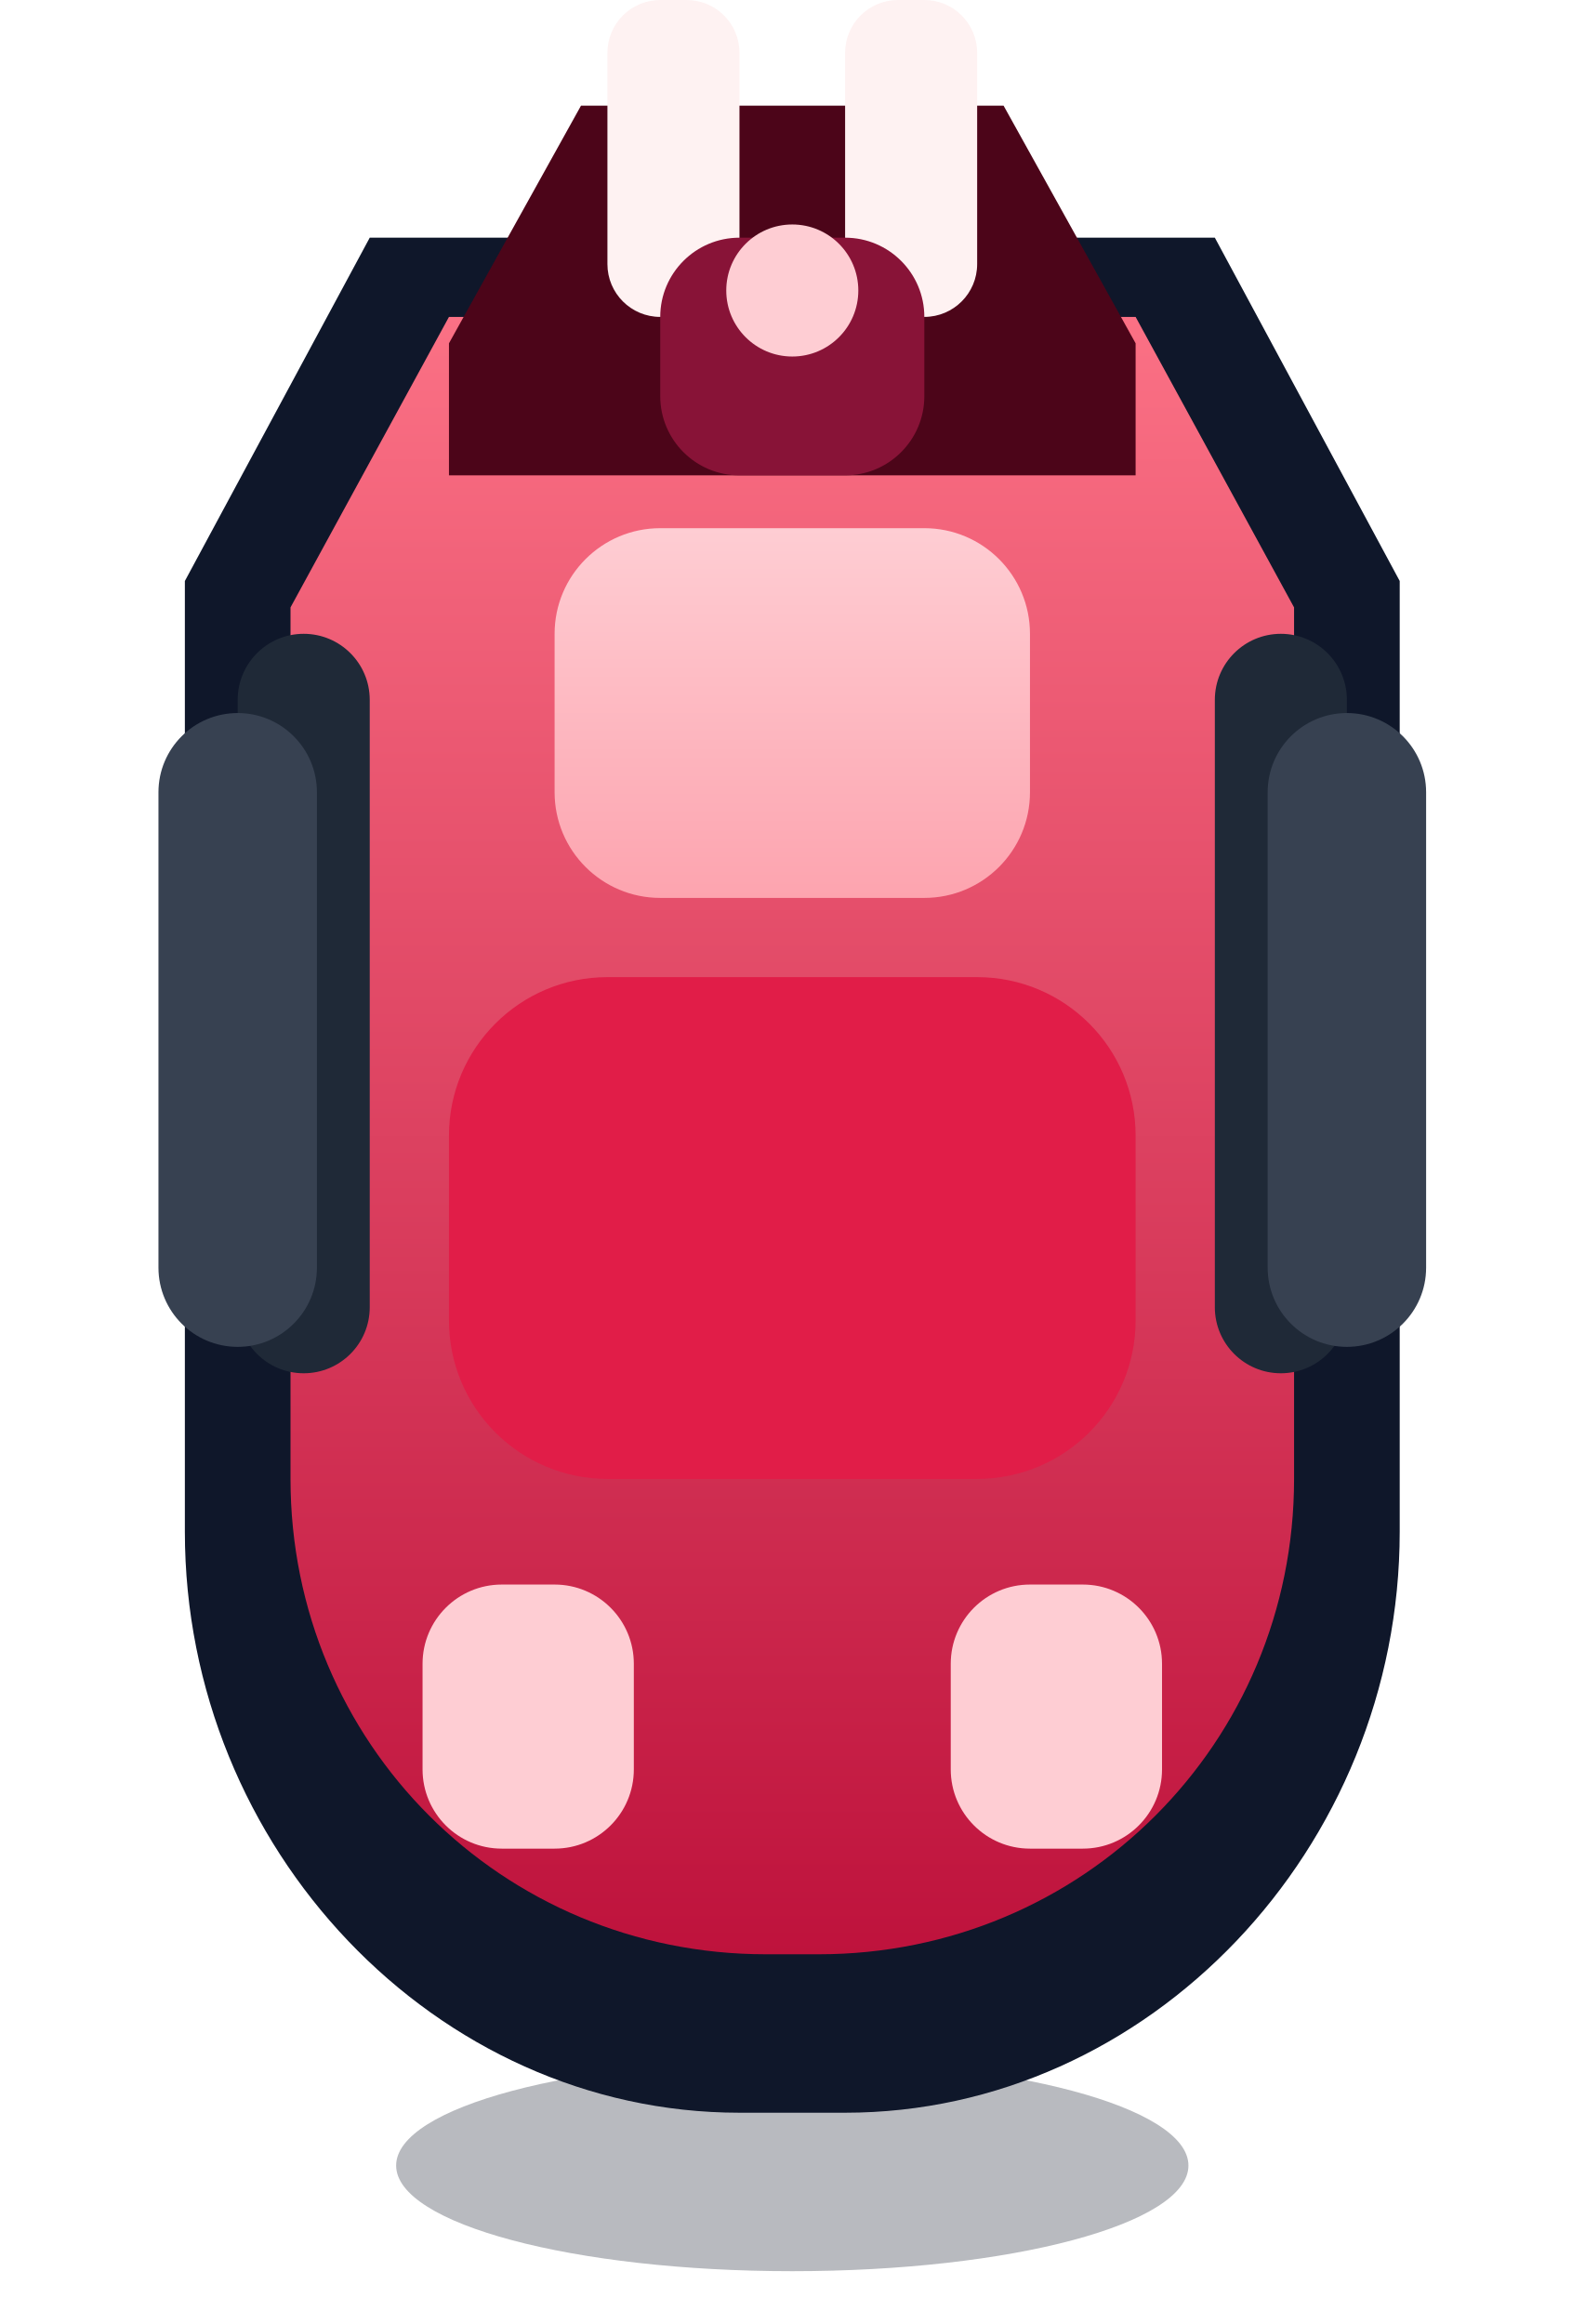
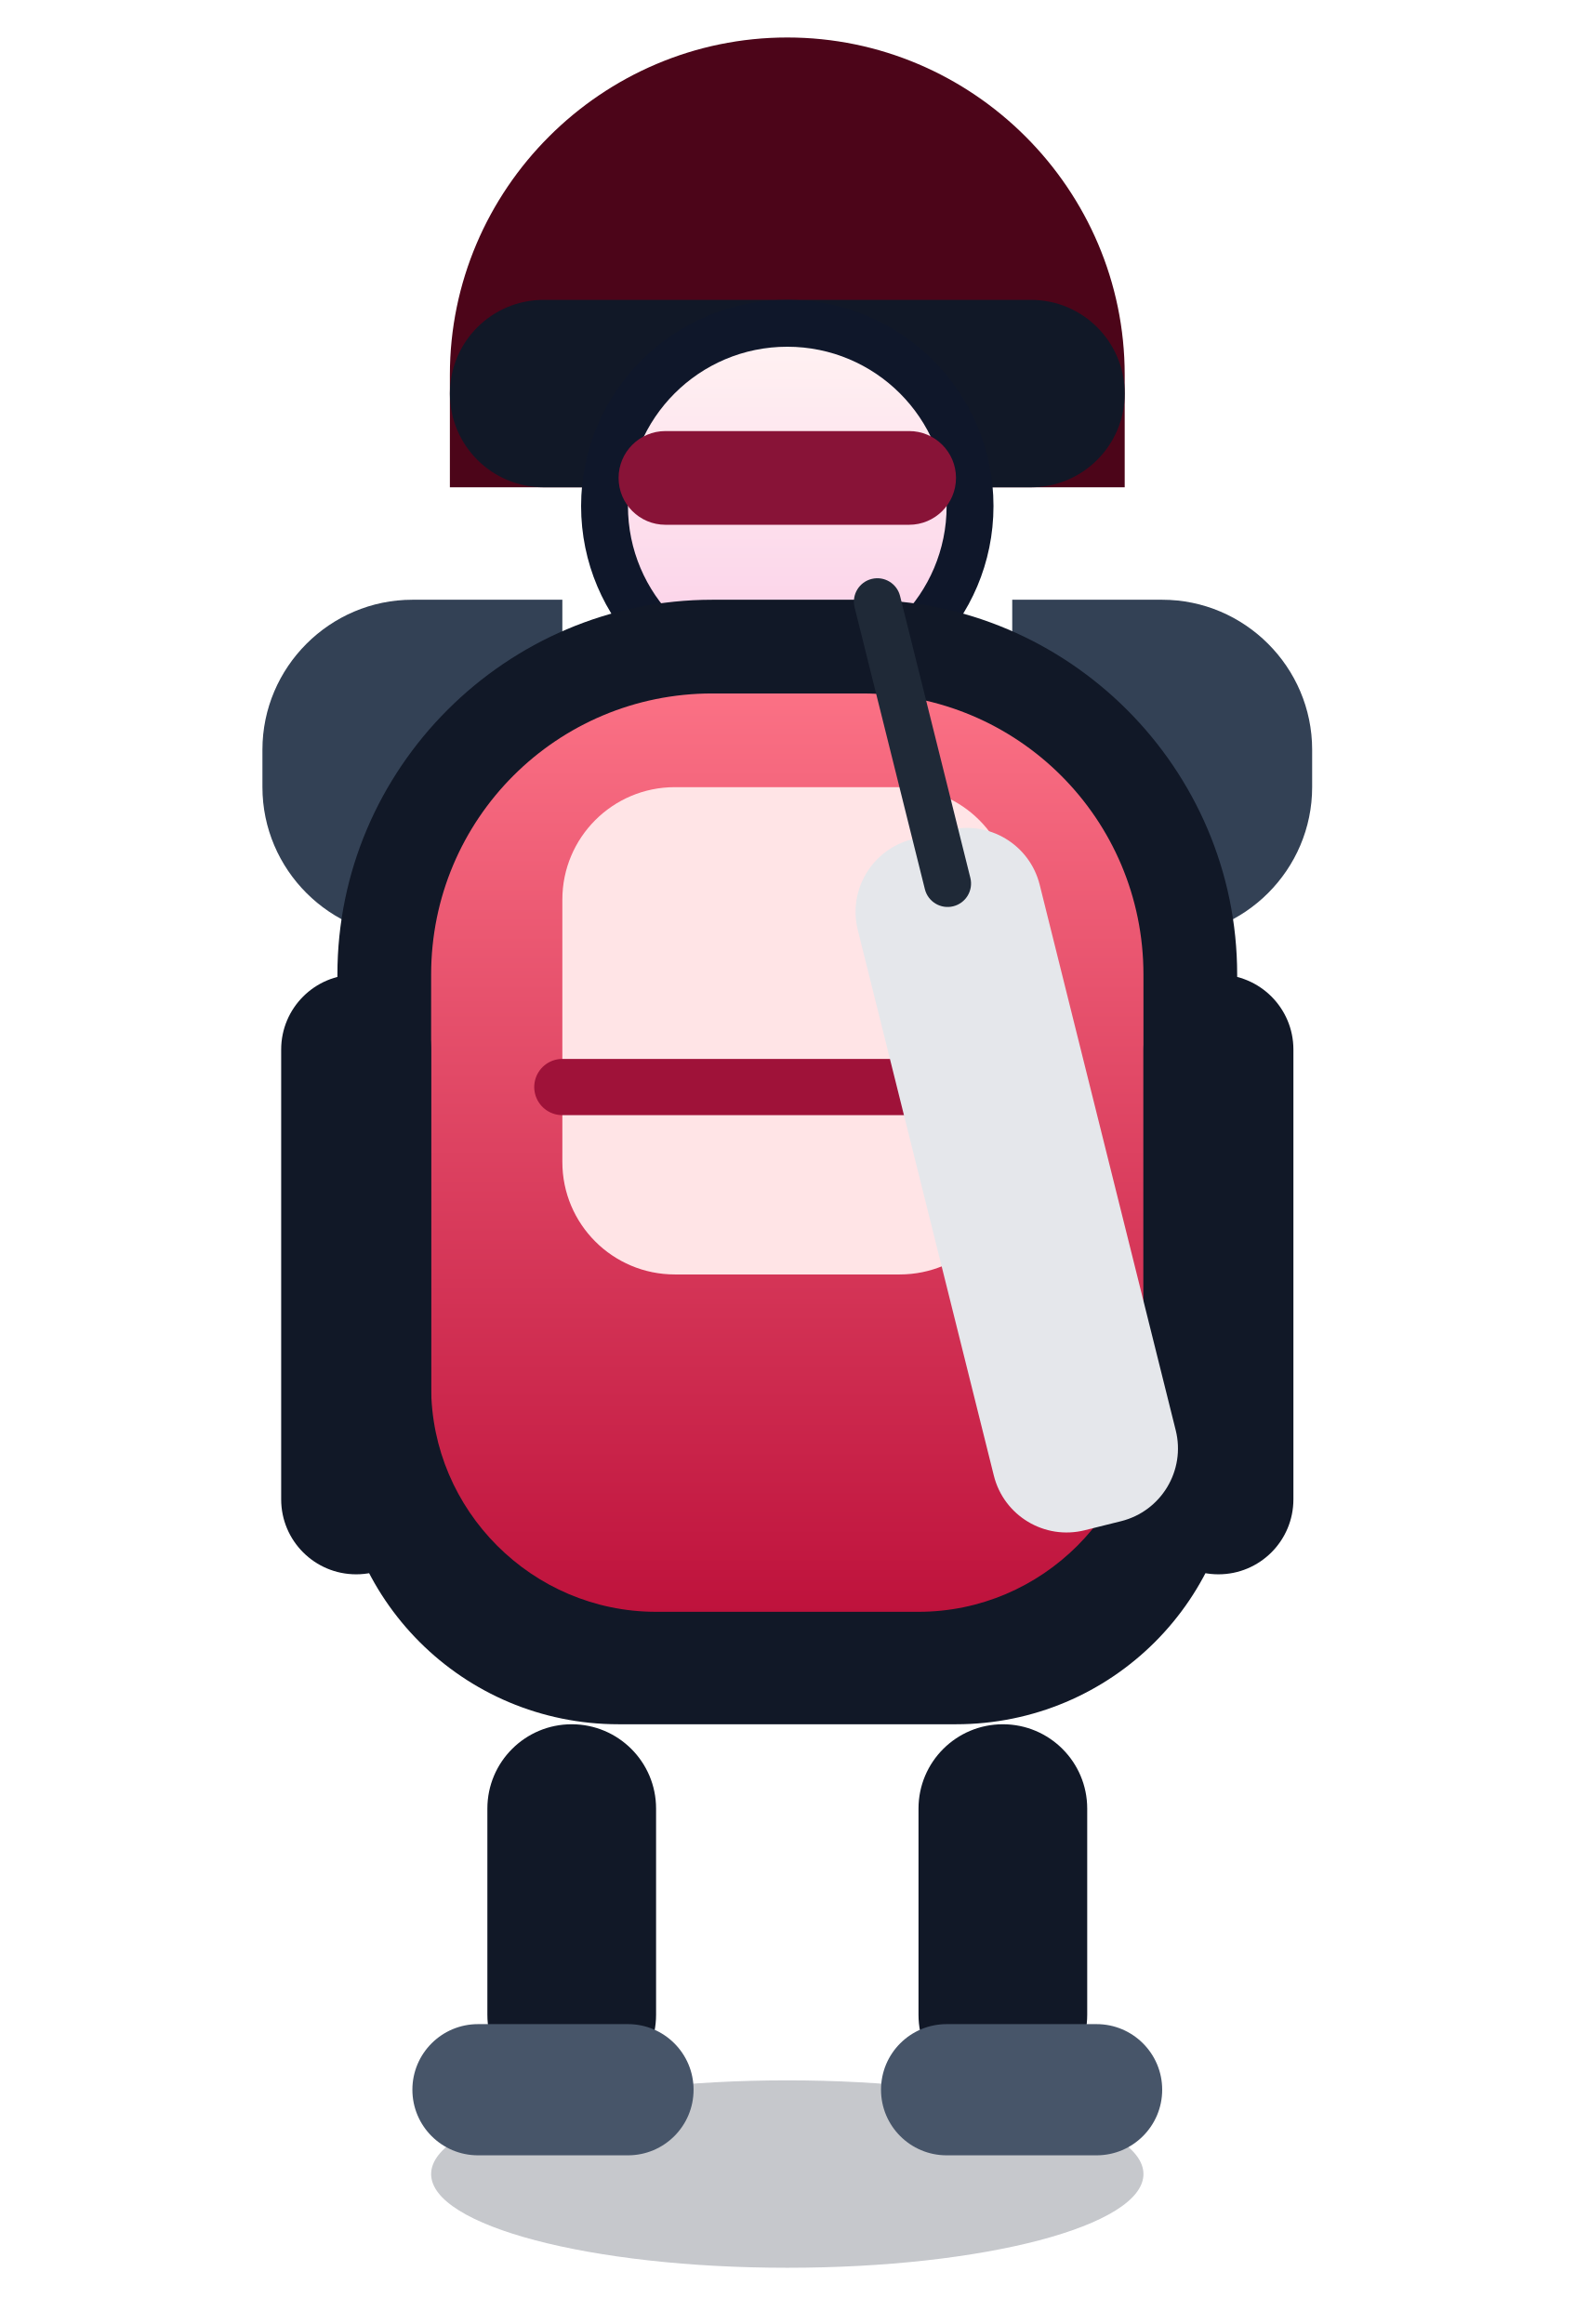
- <svg xmlns="http://www.w3.org/2000/svg" viewBox="0 0 120 176">
+ <svg xmlns="http://www.w3.org/2000/svg" viewBox="0 0 84 124">
  <defs>
-     <linearGradient id="large-body" x1="0" y1="0" x2="0" y2="1">
+     <linearGradient id="large-armor" x1="0" y1="0" x2="0" y2="1">
      <stop offset="0%" stop-color="#FB7185" />
      <stop offset="100%" stop-color="#BE123C" />
    </linearGradient>
-     <linearGradient id="large-core" x1="0" y1="0" x2="0" y2="1">
-       <stop offset="0%" stop-color="#FECDD3" />
-       <stop offset="100%" stop-color="#FDA4AF" />
+     <linearGradient id="large-face" x1="0" y1="0" x2="0" y2="1">
+       <stop offset="0%" stop-color="#FFF1F2" />
+       <stop offset="100%" stop-color="#FBCFE8" />
    </linearGradient>
  </defs>
-   <ellipse cx="60" cy="164" rx="30" ry="8" fill="#111827" opacity=".3" />
-   <path d="M28 18h64l14 26v72c0 24-19 44-42 44H56c-23 0-42-20-42-44V44Z" fill="#0F172A" />
-   <path d="M34 24h52l12 22v66c0 20-16 36-36 36h-4c-20 0-36-16-36-36V46Z" fill="url(#large-body)" />
-   <path d="M44 8h32l10 18v10H34V26Z" fill="#4C0519" />
-   <rect x="42" y="40" width="36" height="28" rx="8" fill="url(#large-core)" />
-   <rect x="34" y="74" width="52" height="38" rx="12" fill="#E11D48" />
-   <rect x="18" y="48" width="10" height="56" rx="5" fill="#1F2937" />
-   <rect x="92" y="48" width="10" height="56" rx="5" fill="#1F2937" />
-   <rect x="12" y="54" width="12" height="48" rx="6" fill="#374151" />
-   <rect x="96" y="54" width="12" height="48" rx="6" fill="#374151" />
-   <rect x="46" y="0" width="10" height="24" rx="4" fill="#FEF2F2" />
-   <rect x="64" y="0" width="10" height="24" rx="4" fill="#FEF2F2" />
-   <rect x="50" y="18" width="20" height="18" rx="6" fill="#881337" />
-   <circle cx="60" cy="22" r="5" fill="#FECDD3" />
-   <rect x="32" y="120" width="16" height="20" rx="6" fill="#FECDD3" />
-   <rect x="72" y="120" width="16" height="20" rx="6" fill="#FECDD3" />
+   <ellipse cx="42" cy="116" rx="19" ry="5" fill="#0F172A" opacity=".24" />
+   <path d="M24 20c0-9.9 8.1-18 18-18s18 8.1 18 18v6H24Z" fill="#4C0519" />
+   <rect x="24" y="16" width="36" height="10" rx="5" fill="#111827" />
+   <circle cx="42" cy="27" r="11" fill="#0F172A" />
+   <circle cx="42" cy="27" r="8.5" fill="url(#large-face)" />
+   <rect x="33" y="23" width="18" height="5" rx="2.5" fill="#881337" />
+   <path d="M14 40c0-4.4 3.6-8 8-8h8v18H22c-4.4 0-8-3.6-8-8Z" fill="#334155" />
+   <path d="M70 40c0-4.4-3.6-8-8-8h-8v18h8c4.4 0 8-3.6 8-8Z" fill="#334155" />
+   <path d="M18 52c0-11 9-20 20-20h8c11 0 20 9 20 20v25c0 8.3-6.7 15-15 15H33c-8.3 0-15-6.7-15-15Z" fill="#111827" />
+   <path d="M23 52c0-8.3 6.7-15 15-15h8c8.3 0 15 6.7 15 15v22c0 6.6-5.4 12-12 12H35c-6.6 0-12-5.4-12-12Z" fill="url(#large-armor)" />
+   <rect x="30" y="42" width="24" height="26" rx="6" fill="#FFE4E6" />
+   <path d="M30 58h24" stroke="#9F1239" stroke-width="3" stroke-linecap="round" />
+   <rect x="15" y="52" width="8" height="32" rx="4" fill="#111827" />
+   <rect x="61" y="52" width="8" height="32" rx="4" fill="#111827" />
+   <g transform="rotate(-14 54 62)">
+     <rect x="49" y="44" width="10" height="38" rx="4" fill="#E5E7EB" />
+     <rect x="53" y="30" width="2.5" height="18" rx="1.25" fill="#1F2937" />
+   </g>
+   <rect x="26" y="92" width="9" height="20" rx="4.5" fill="#111827" />
+   <rect x="49" y="92" width="9" height="20" rx="4.5" fill="#111827" />
+   <rect x="22" y="108" width="15" height="7" rx="3.5" fill="#475569" />
+   <rect x="47" y="108" width="15" height="7" rx="3.5" fill="#475569" />
</svg>
